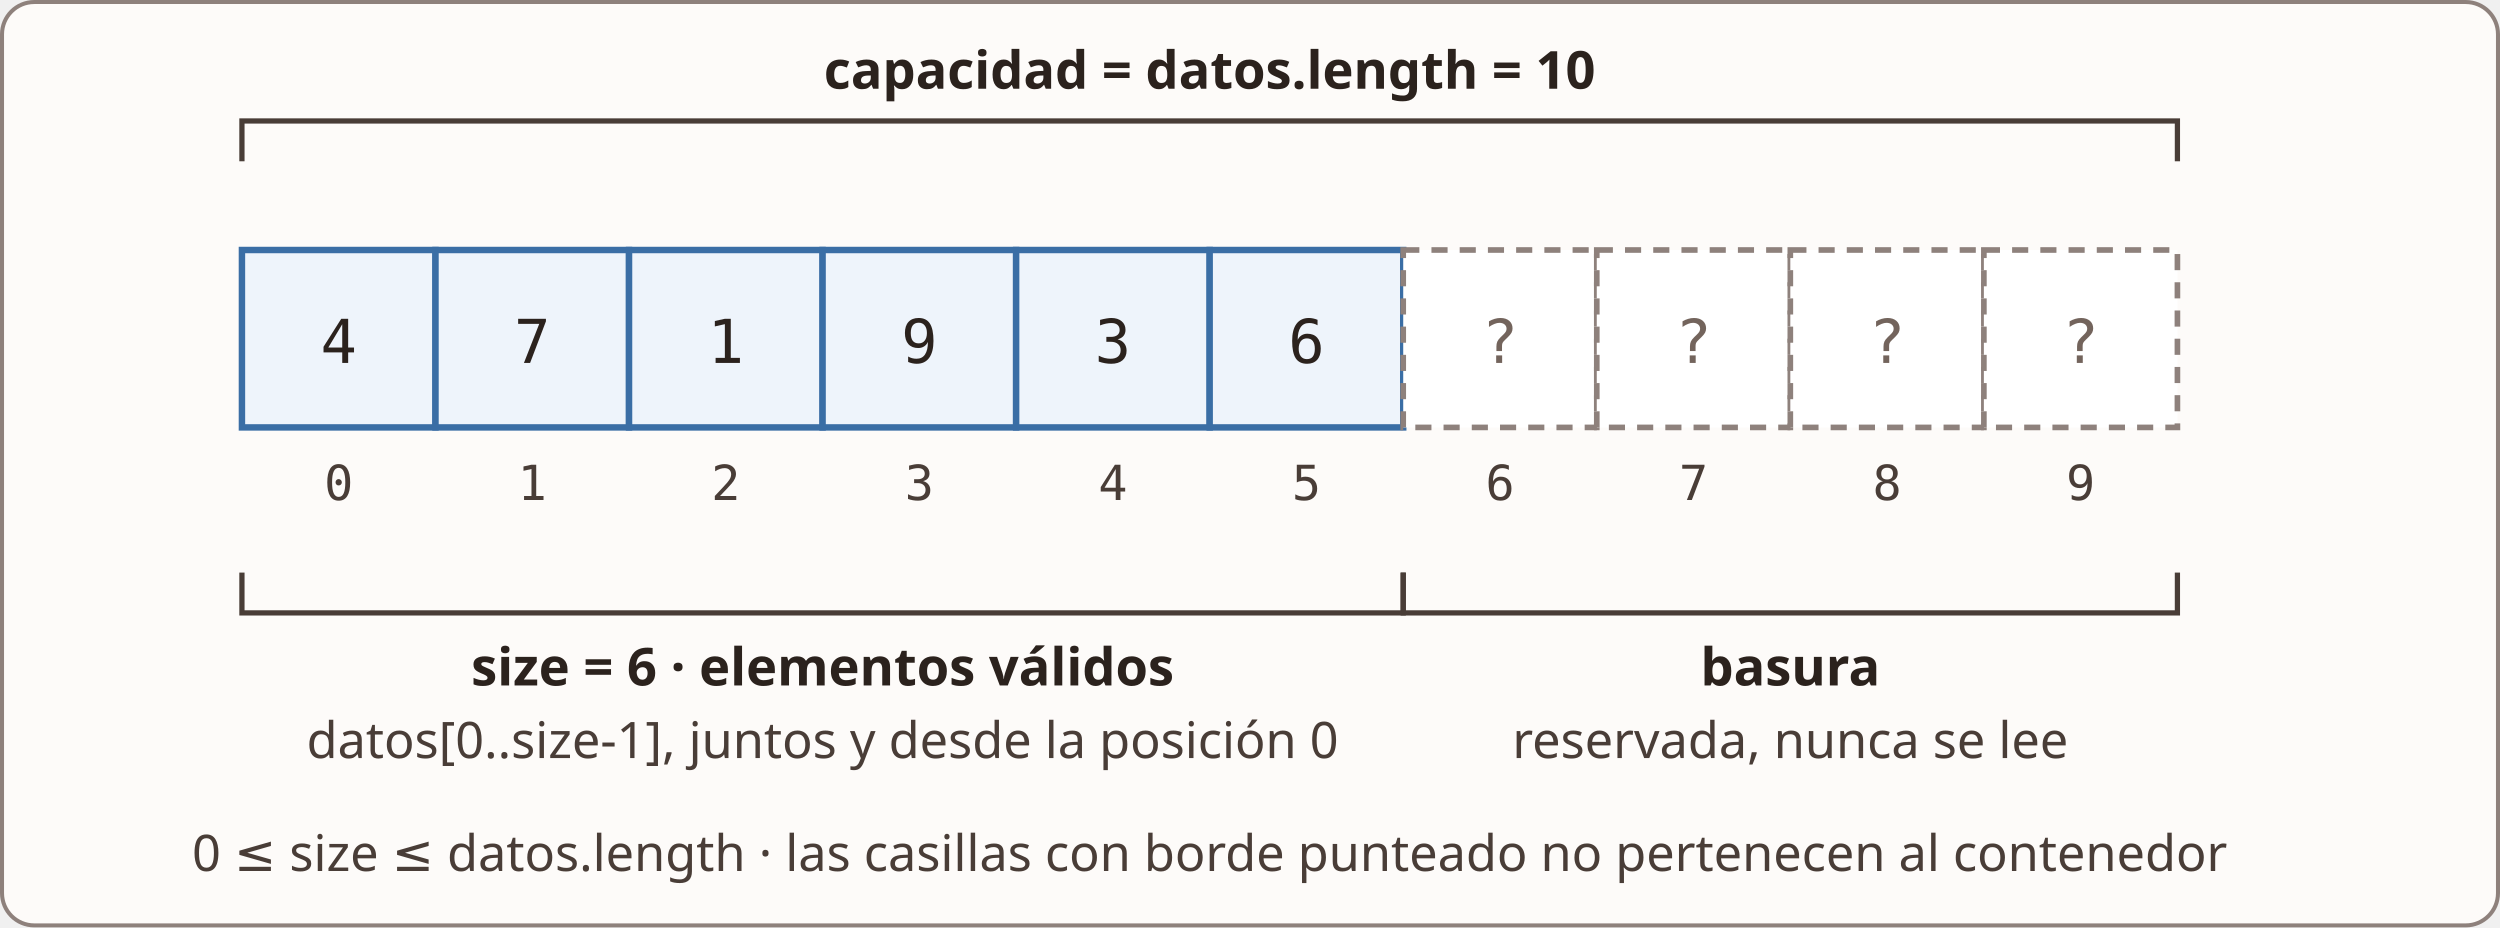
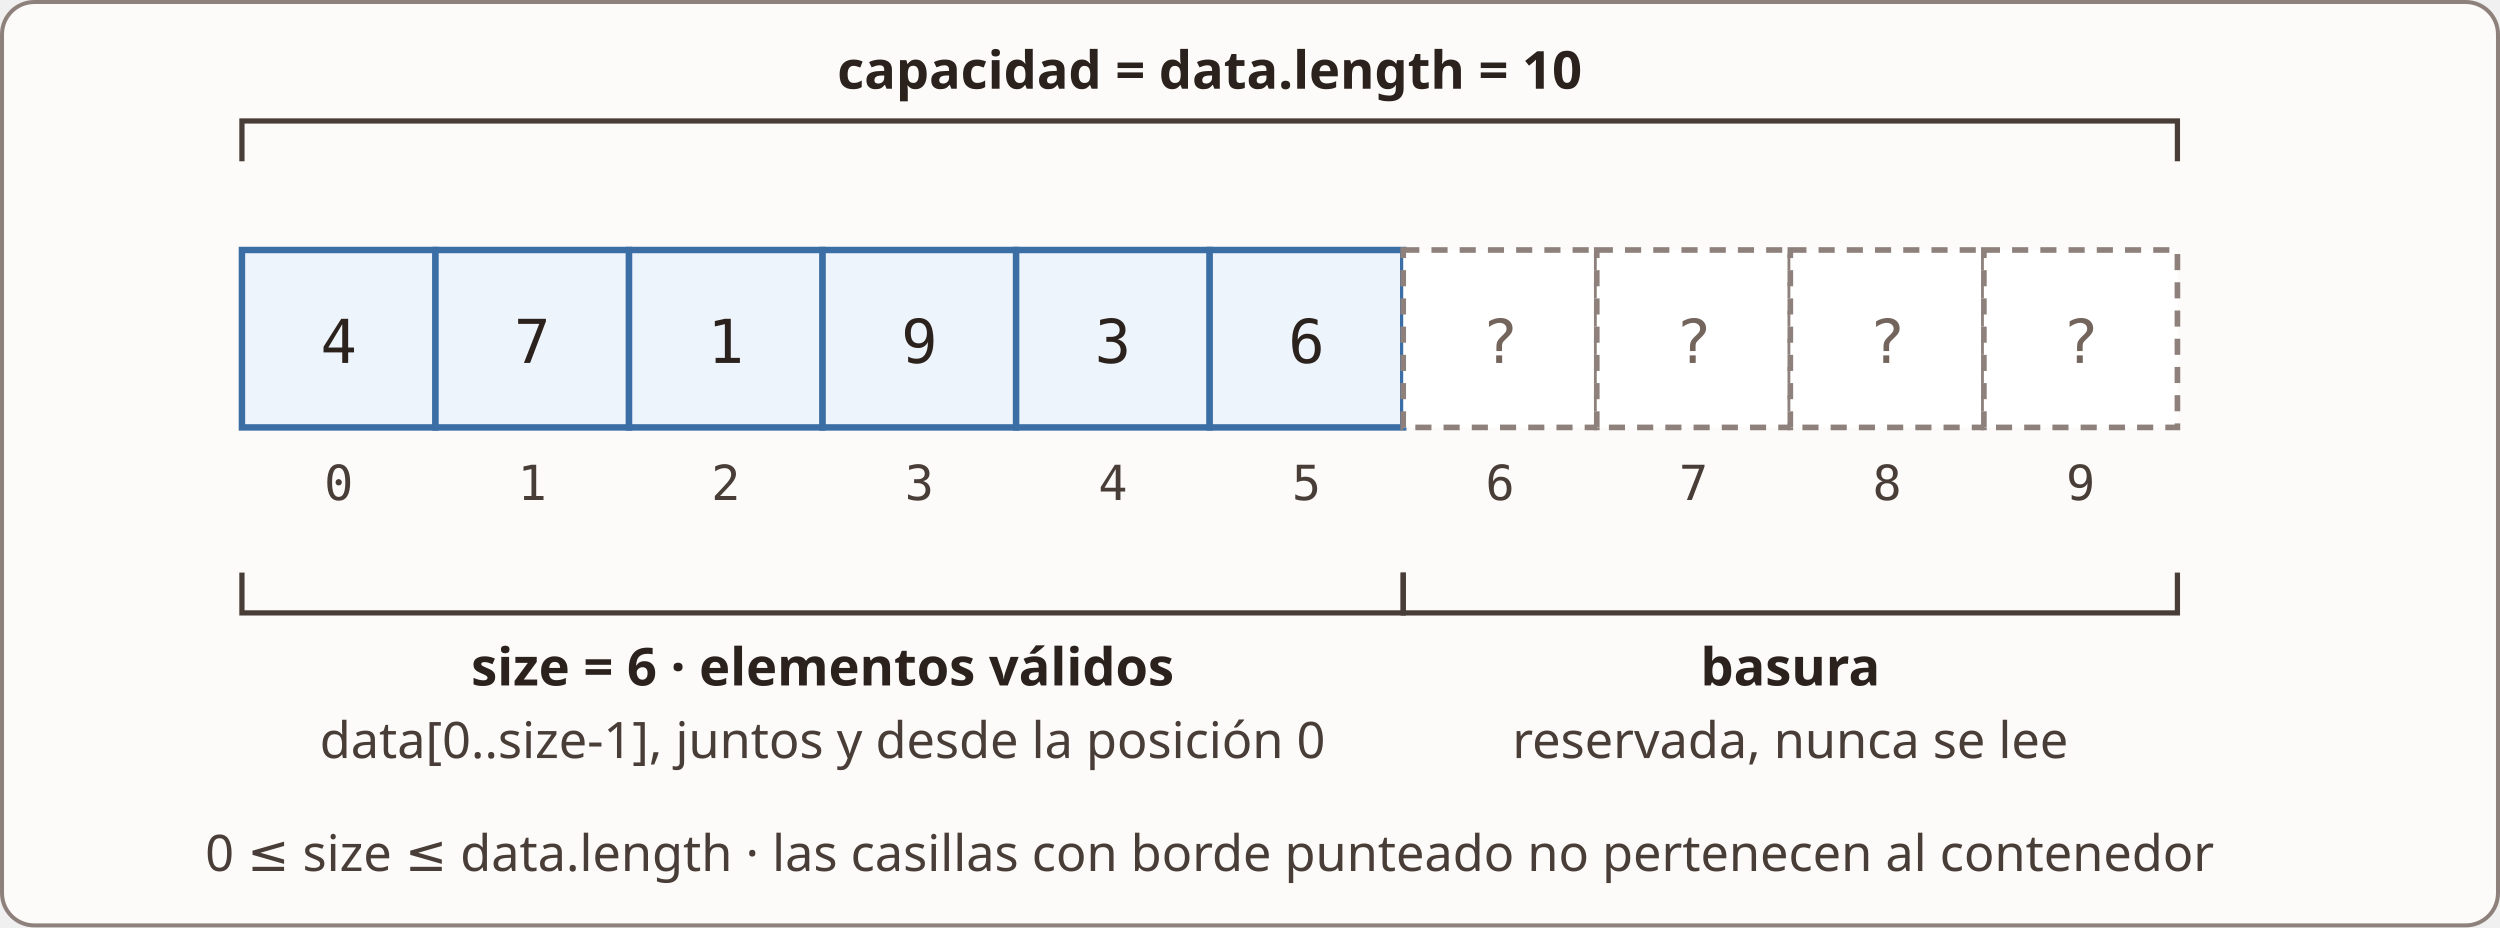
<svg xmlns="http://www.w3.org/2000/svg" viewBox="0 0 620 230" width="620" height="230" role="img" aria-label="Un arreglo de capacidad diez con largo seis. Las seis primeras casillas, de la 0 a la 5, están llenas y son los elementos válidos; las cuatro últimas, de la 6 a la 9, están reservadas pero contienen basura y nunca se leen. La capacidad abarca las diez casillas.">
  <style>
    .panel { fill: #fdfbf9; stroke: #8e817c; stroke-width: 1; }
    .valida { fill: #eef4fb; stroke: #3a6ea5; stroke-width: 1.6; }
    .basura { fill: #ffffff; stroke: #8e817c; stroke-width: 1.4; stroke-dasharray: 4 3; }
    .val { fill: #2b221d; font-family: ui-monospace, SFMono-Regular, Menlo, monospace; font-size: 15px; text-anchor: middle; }
    .val-b { fill: #73645c; font-family: ui-monospace, SFMono-Regular, Menlo, monospace; font-size: 15px; text-anchor: middle; }
    .idx { fill: #493d37; font-family: ui-monospace, SFMono-Regular, Menlo, monospace; font-size: 12px; text-anchor: middle; }
    .lbl { fill: #2b221d; font-family: system-ui, sans-serif; font-size: 13px; font-weight: 600; text-anchor: middle; }
    .t { fill: #493d37; font-family: system-ui, sans-serif; font-size: 12.5px; text-anchor: middle; }
    .llave { fill: none; stroke: #493d37; stroke-width: 1.3; }
  </style>
  <rect x="0.5" y="0.5" width="619" height="229" rx="8" class="panel" />
  <rect x="60" y="62" width="48" height="44" class="valida" />
  <rect x="108" y="62" width="48" height="44" class="valida" />
  <rect x="156" y="62" width="48" height="44" class="valida" />
  <rect x="204" y="62" width="48" height="44" class="valida" />
  <rect x="252" y="62" width="48" height="44" class="valida" />
  <rect x="300" y="62" width="48" height="44" class="valida" />
  <rect x="348" y="62" width="48" height="44" class="basura" />
  <rect x="396" y="62" width="48" height="44" class="basura" />
  <rect x="444" y="62" width="48" height="44" class="basura" />
  <rect x="492" y="62" width="48" height="44" class="basura" />
  <text x="84" y="90" class="val">4</text>
  <text x="132" y="90" class="val">7</text>
  <text x="180" y="90" class="val">1</text>
  <text x="228" y="90" class="val">9</text>
  <text x="276" y="90" class="val">3</text>
  <text x="324" y="90" class="val">6</text>
  <text x="372" y="90" class="val-b">?</text>
  <text x="420" y="90" class="val-b">?</text>
  <text x="468" y="90" class="val-b">?</text>
  <text x="516" y="90" class="val-b">?</text>
  <text x="84" y="124" class="idx">0</text>
  <text x="132" y="124" class="idx">1</text>
  <text x="180" y="124" class="idx">2</text>
  <text x="228" y="124" class="idx">3</text>
  <text x="276" y="124" class="idx">4</text>
  <text x="324" y="124" class="idx">5</text>
  <text x="372" y="124" class="idx">6</text>
  <text x="420" y="124" class="idx">7</text>
  <text x="468" y="124" class="idx">8</text>
  <text x="516" y="124" class="idx">9</text>
  <path d="M 60 40 L 60 30 L 540 30 L 540 40" class="llave" />
-   <text x="300" y="22" class="lbl">capacidad = datos.length = 10</text>
+   <text x="300" y="22" class="lbl">capacidad = data.length = 10</text>
  <path d="M 60 142 L 60 152 L 348 152 L 348 142" class="llave" />
  <text x="204" y="170" class="lbl">size = 6 · elementos válidos</text>
-   <text x="204" y="188" class="t">datos[0..size-1], juntos y desde la posición 0</text>
+   <text x="204" y="188" class="t">data[0..size-1], juntos y desde la posición 0</text>
  <path d="M 348 142 L 348 152 L 540 152 L 540 142" class="llave" />
  <text x="444" y="170" class="lbl">basura</text>
  <text x="444" y="188" class="t">reservada, nunca se lee</text>
-   <text x="300" y="216" class="t">0 ≤ size ≤ datos.length · las casillas con borde punteado no pertenecen al contenedor</text>
+   <text x="300" y="216" class="t">0 ≤ size ≤ data.length · las casillas con borde punteado no pertenecen al contenedor</text>
</svg>
